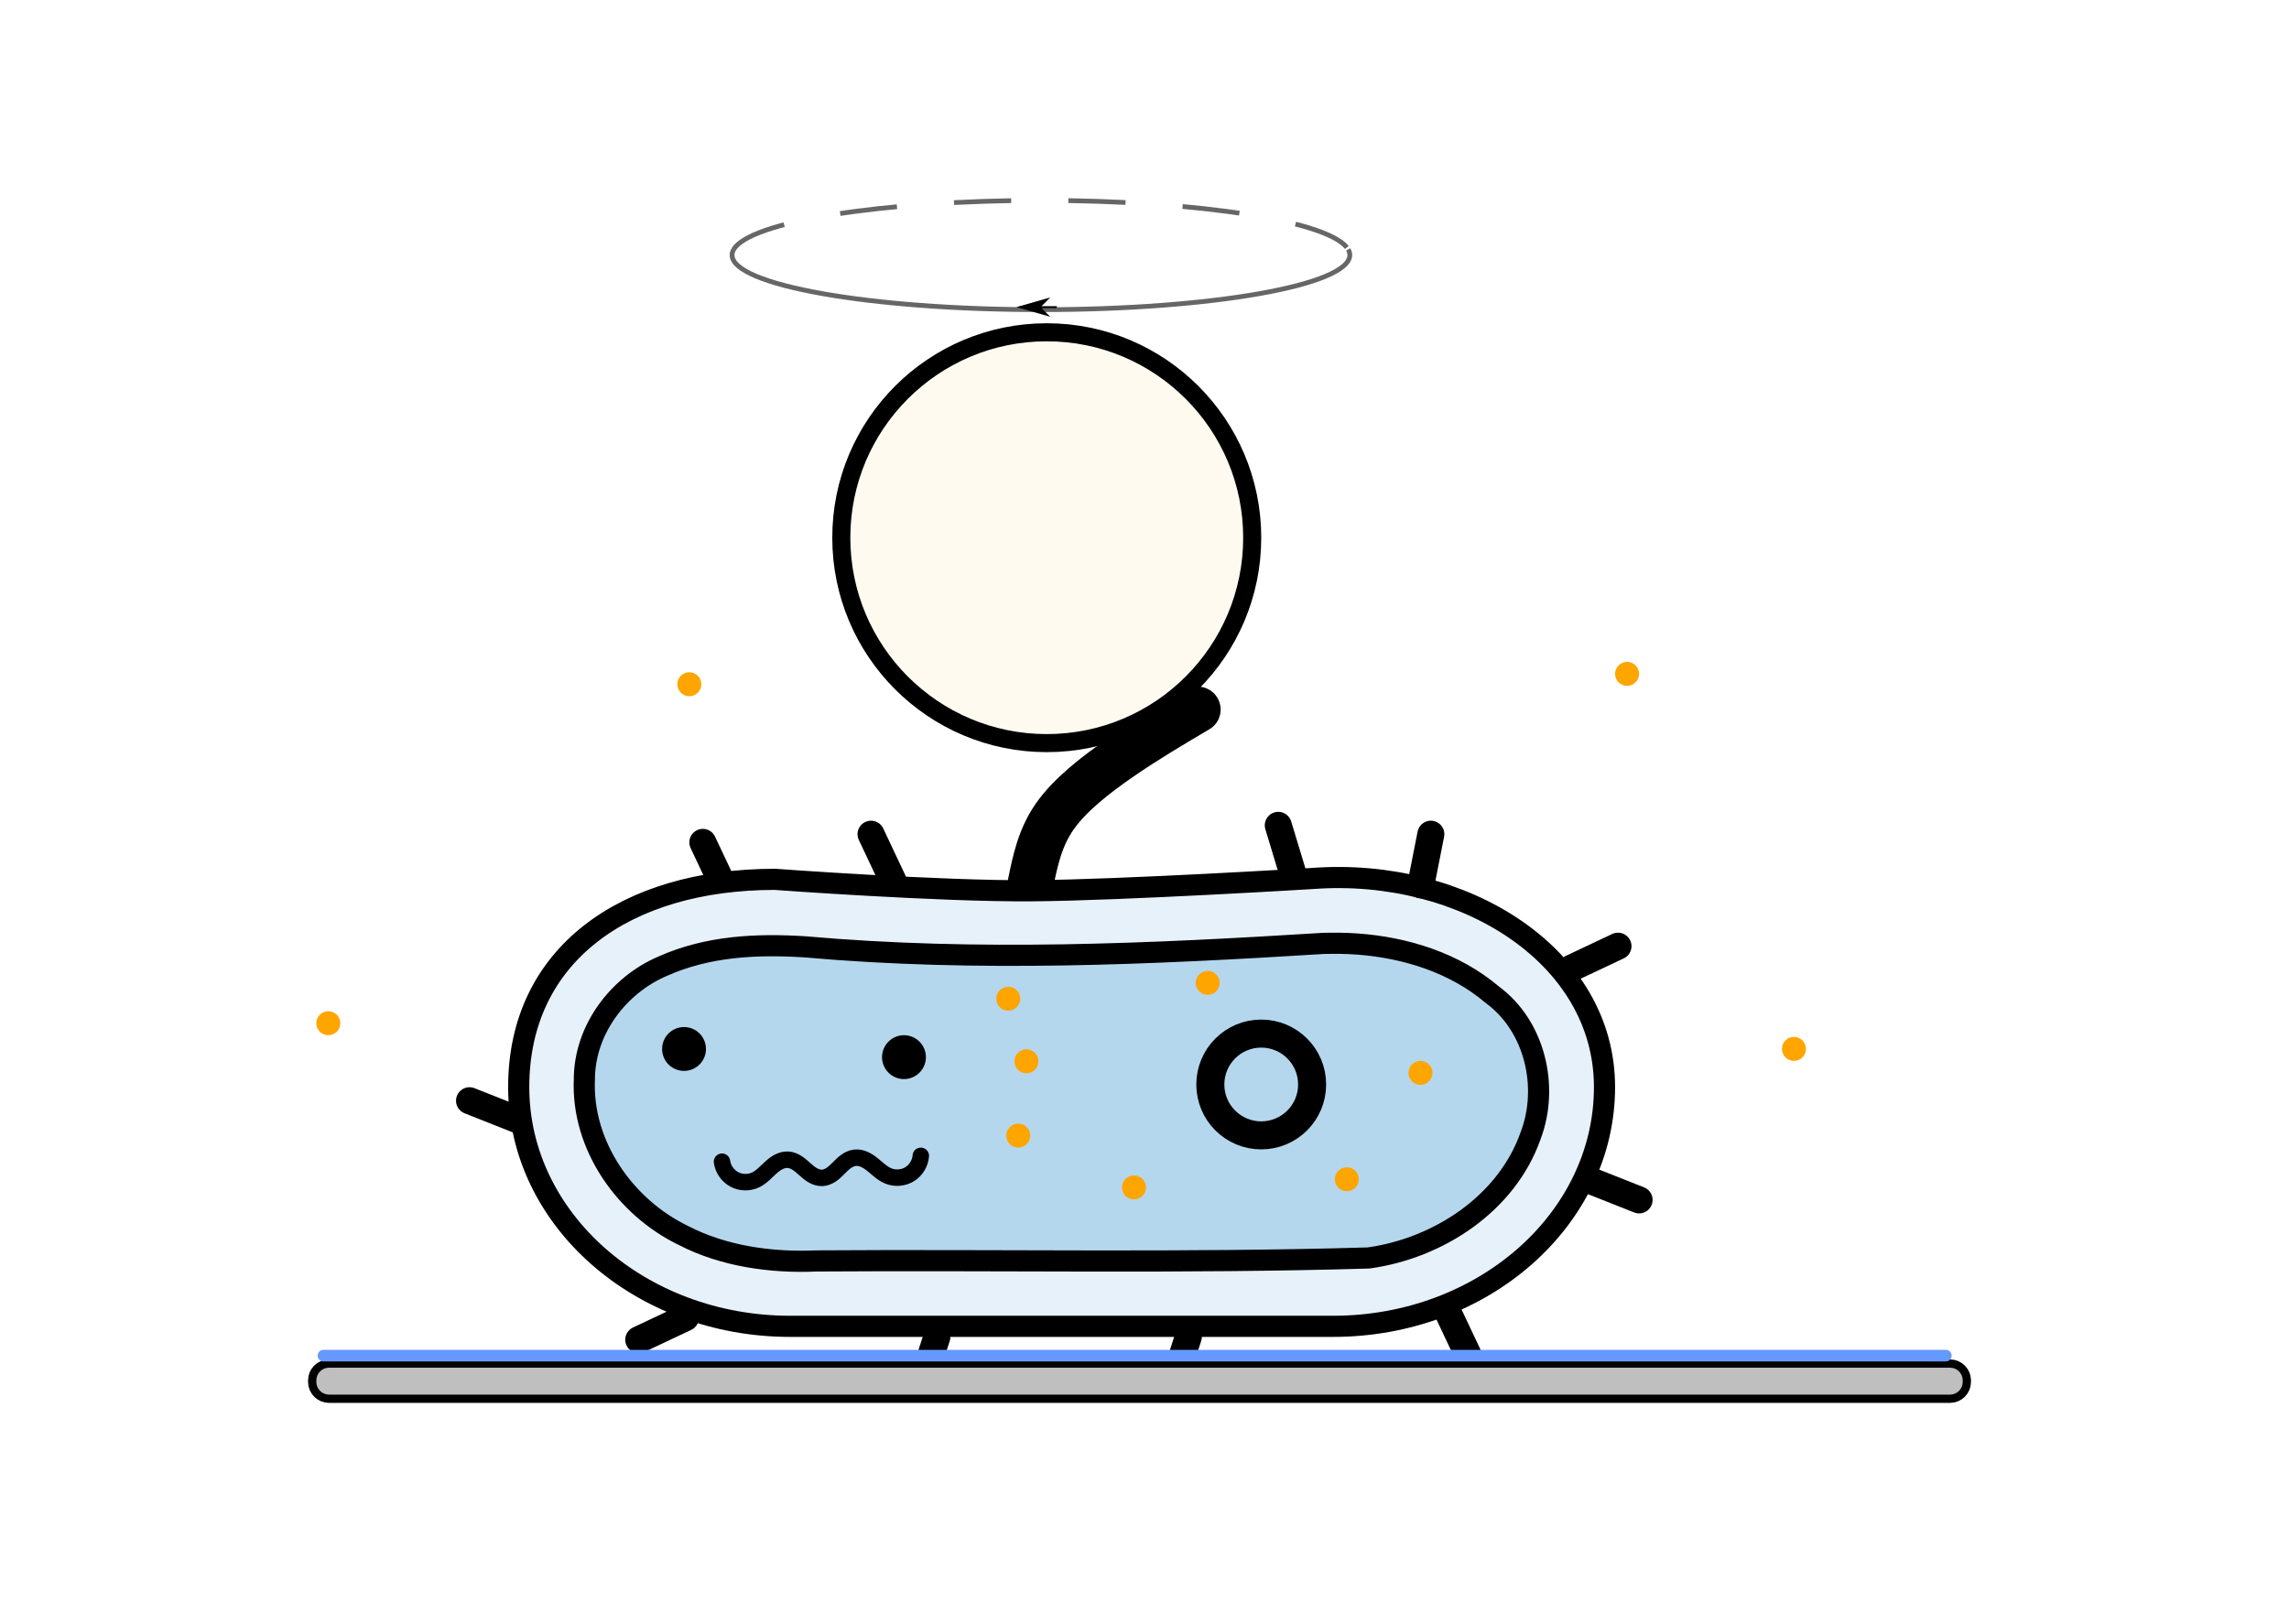
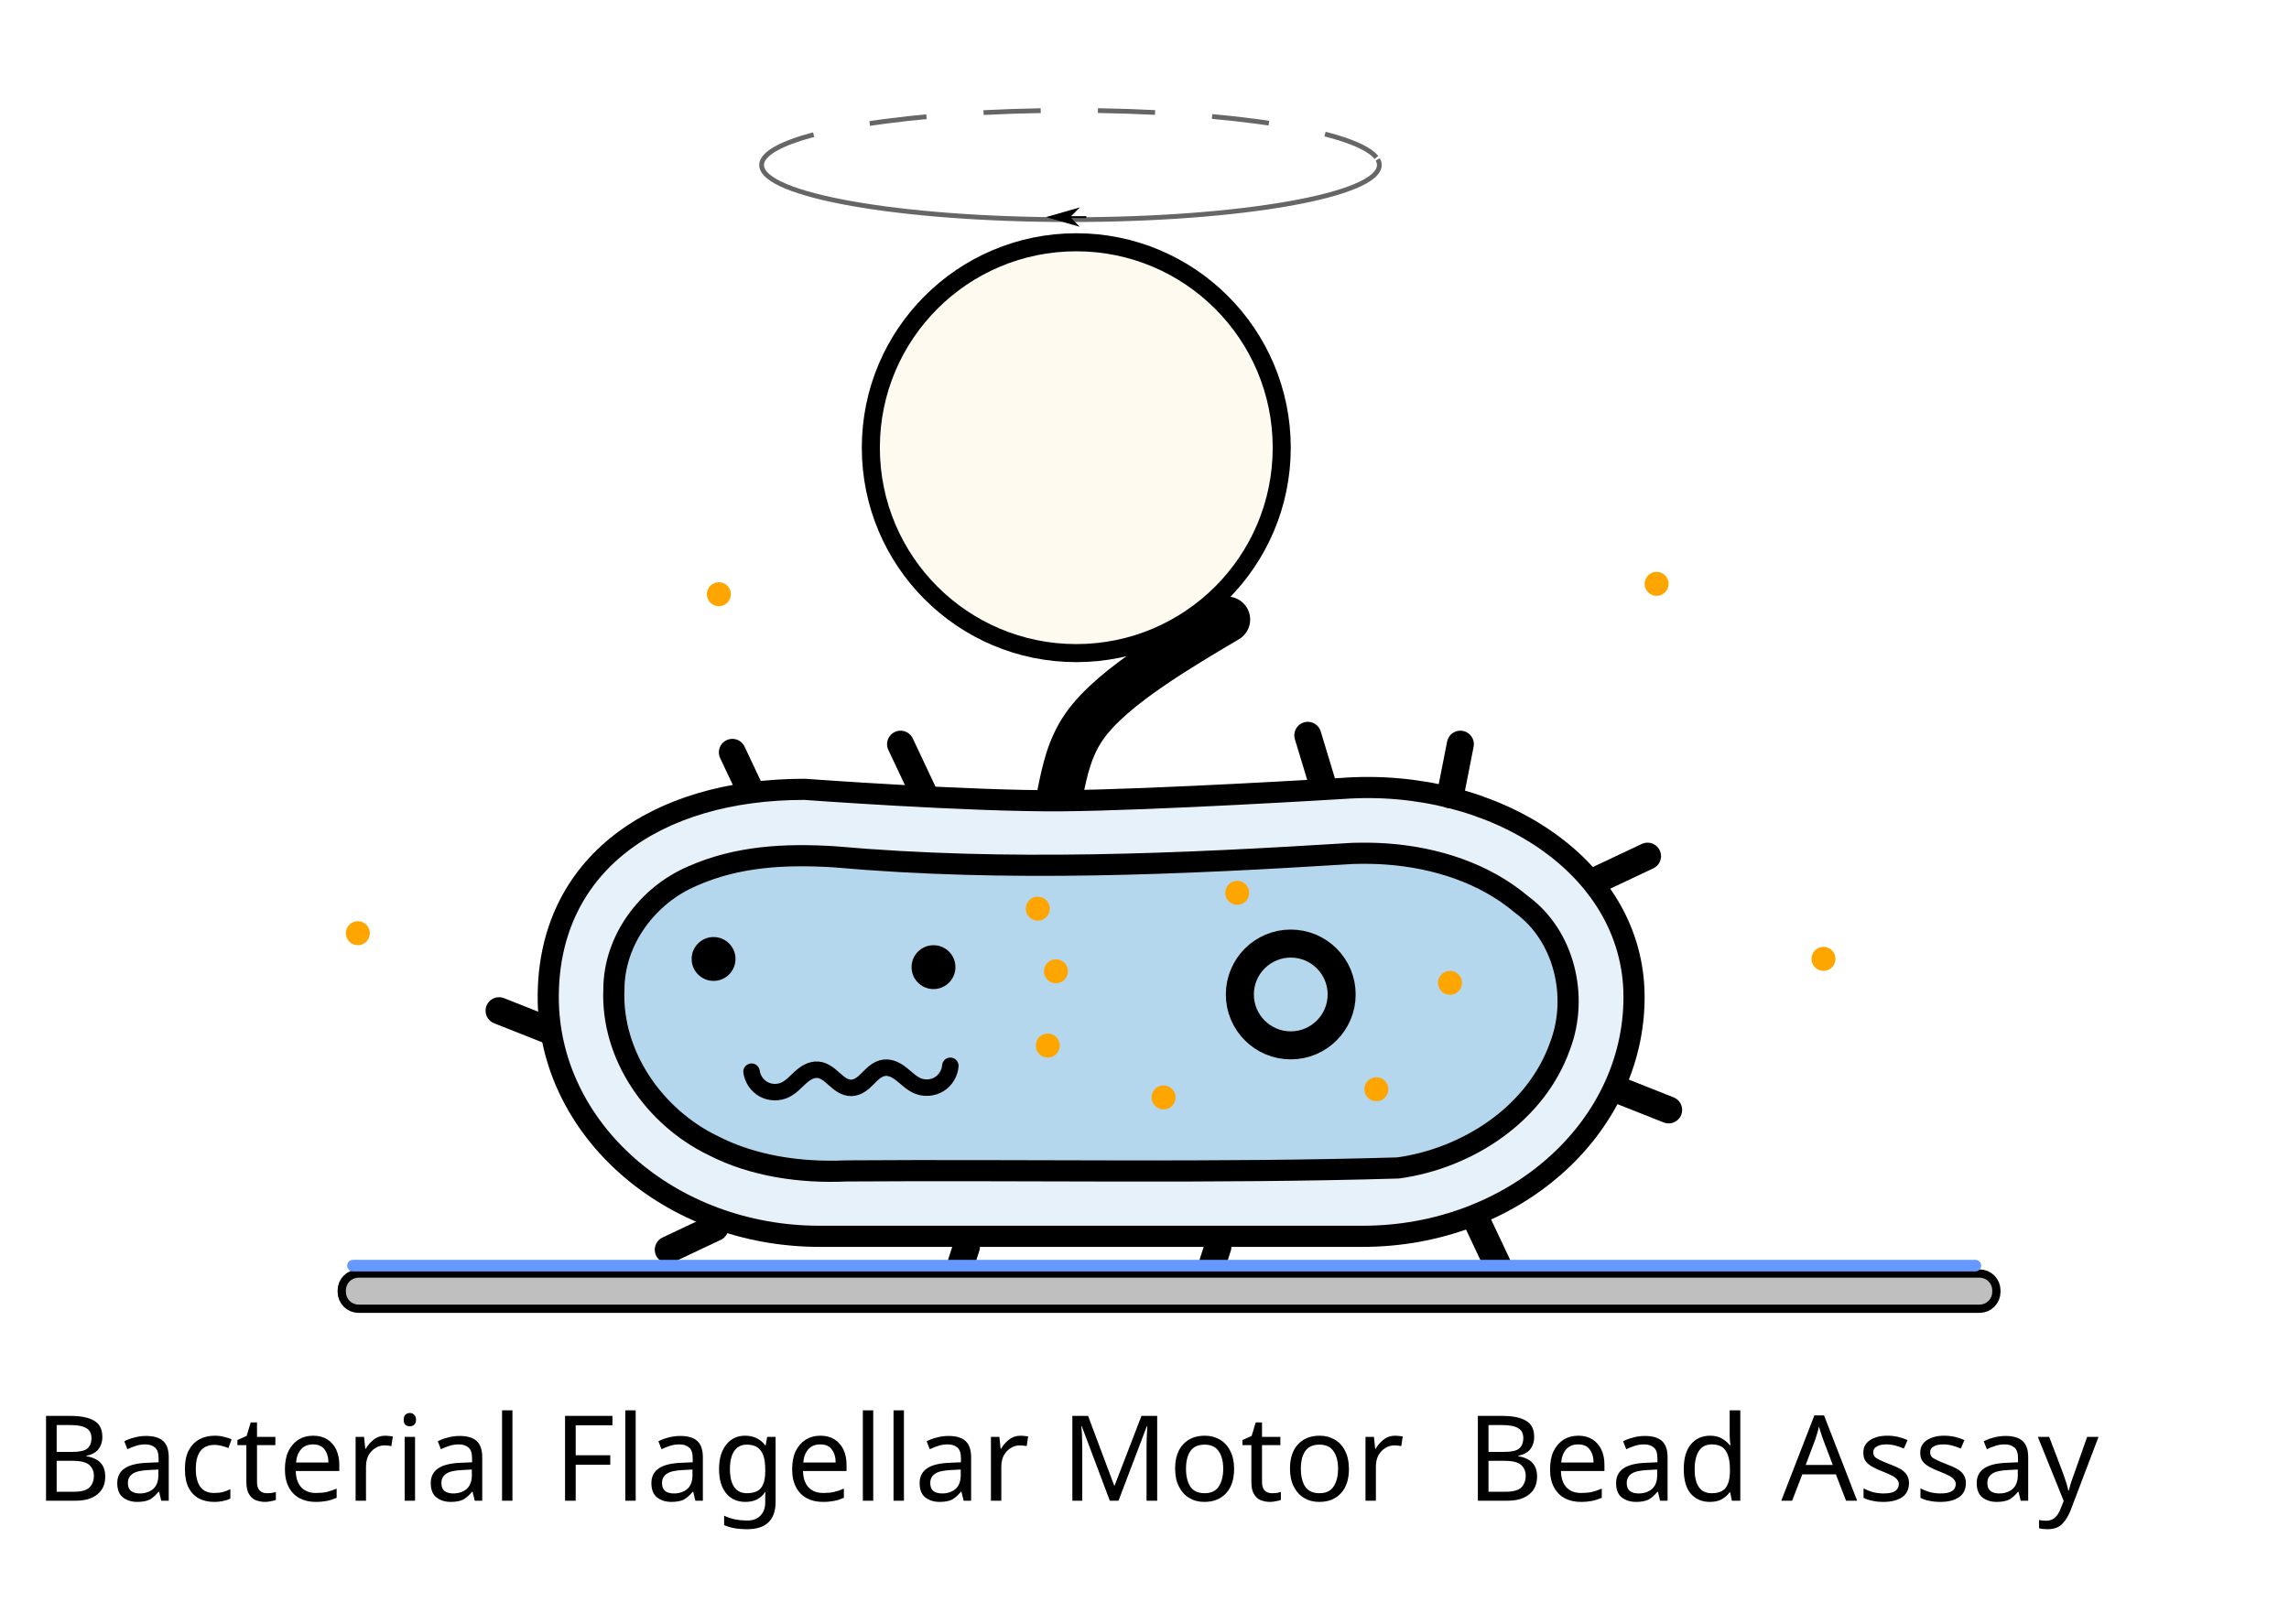
<svg xmlns="http://www.w3.org/2000/svg" width="148mm" height="105mm" viewBox="0 0 148 105" version="1.1" id="svg4129" xml:space="preserve">
  <defs id="defs4126">
    <marker style="overflow:visible" id="marker3788" refX="0" refY="0" orient="auto">
      <path transform="matrix(0.8,0,0,0.8,10,0)" style="fill:#000000;fill-opacity:1;fill-rule:evenodd;stroke:#000000;stroke-width:1pt;stroke-opacity:1" d="M 0,0 5,-5 -12.5,0 5,5 Z" id="path3786" />
    </marker>
    <clipPath clipPathUnits="userSpaceOnUse" id="clipPath3769">
      <a transform="matrix(0.5073097,0,0,0.759634,9.418933,-86.85322)" id="a3773" style="display:inline;fill:none;stroke:#000000;stroke-width:0.439;stroke-linecap:butt;stroke-linejoin:round;stroke-miterlimit:4;stroke-dasharray:none;stroke-opacity:1">
        <rect style="display:inline;opacity:1;fill:none;fill-opacity:1;fill-rule:evenodd;stroke:#000000;stroke-width:0.439;stroke-linecap:round;stroke-linejoin:round;stroke-miterlimit:4;stroke-dasharray:none;stroke-dashoffset:0;stroke-opacity:1;paint-order:stroke fill markers" id="rect3771" width="177.353" height="119.18" x="16.324" y="136.287" />
      </a>
    </clipPath>
    <marker style="overflow:visible" id="Arrow1Mend" refX="0" refY="0" orient="auto">
      <path transform="matrix(-0.4,0,0,-0.4,-4,0)" style="fill:context-stroke;fill-rule:evenodd;stroke:context-stroke;stroke-width:1pt" d="M 0,0 5,-5 -12.5,0 5,5 Z" id="path2521" />
    </marker>
    <marker style="overflow:visible" id="marker13817" refX="0" refY="0" orient="auto">
      <path transform="matrix(-0.4,0,0,-0.4,-4,0)" style="fill:context-stroke;fill-rule:evenodd;stroke:context-stroke;stroke-width:1pt" d="M 0,0 5,-5 -12.5,0 5,5 Z" id="path13815" />
    </marker>
  </defs>
  <g id="layer1">
-     <path style="fill:none;stroke:#000000;stroke-width:2.965;stroke-linecap:round;stroke-linejoin:miter;stroke-dasharray:none;stroke-opacity:1" d="m 66.637,57.114 c 0.303,-1.474 0.606,-2.948 1.565,-4.321 0.959,-1.373 2.612,-2.673 4.261,-3.808 1.649,-1.135 3.313,-2.118 4.977,-3.101" id="path15010" />
-     <path style="fill:none;stroke:#000000;stroke-width:1.745;stroke-linecap:round;stroke-linejoin:miter;stroke-dasharray:none;stroke-opacity:1" d="m 101.594,62.612 3.021,-1.425" id="path24943" />
-     <path style="fill:none;stroke:#000000;stroke-width:1.745;stroke-linecap:round;stroke-linejoin:miter;stroke-dasharray:none;stroke-opacity:1" d="m 102.875,76.366 3.105,1.23" id="path24967" />
-     <path style="fill:none;stroke:#000000;stroke-width:1.745;stroke-linecap:round;stroke-linejoin:miter;stroke-dasharray:none;stroke-opacity:1" d="m 93.501,84.608 1.425,3.021" id="path24991" />
-     <path style="fill:none;stroke:#000000;stroke-width:1.745;stroke-linecap:round;stroke-linejoin:miter;stroke-dasharray:none;stroke-opacity:1" d="M 76.835,86.45 75.81,89.629" id="path25015" />
-     <path style="fill:none;stroke:#000000;stroke-width:1.745;stroke-linecap:round;stroke-linejoin:miter;stroke-dasharray:none;stroke-opacity:1" d="m 44.32,85.212 -3.021,1.425" id="path25039" />
-     <path style="fill:none;stroke:#000000;stroke-width:1.745;stroke-linecap:round;stroke-linejoin:miter;stroke-dasharray:none;stroke-opacity:1" d="m 33.463,72.411 -3.105,-1.23" id="path25063" />
-     <path style="fill:none;stroke:#000000;stroke-width:1.745;stroke-linecap:round;stroke-linejoin:miter;stroke-dasharray:none;stroke-opacity:1" d="m 57.743,56.966 -1.425,-3.021" id="path25087" />
-     <path style="fill:none;stroke:#000000;stroke-width:1.745;stroke-linecap:round;stroke-linejoin:miter;stroke-dasharray:none;stroke-opacity:1" d="m 59.552,89.629 1.025,-3.179" id="path25111" />
-     <path style="fill:none;stroke:#000000;stroke-width:1.745;stroke-linecap:round;stroke-linejoin:miter;stroke-dasharray:none;stroke-opacity:1" d="m 46.868,57.495 -1.425,-3.021" id="path24921" />
-     <rect ry="0.822" y="88.445" x="20.453" height="1.743" width="106.451" id="rect873" style="fill:#bfbfbf;fill-opacity:1;fill-rule:evenodd;stroke:#000000;stroke-width:1.068;stroke-linecap:round;stroke-linejoin:bevel;stroke-miterlimit:4;stroke-dasharray:none;stroke-dashoffset:0;stroke-opacity:1;paint-order:stroke fill markers" />
-     <path style="opacity:0.6;fill:none;fill-opacity:1;stroke:#000000;stroke-width:0.308;stroke-linecap:butt;stroke-linejoin:round;stroke-miterlimit:4;stroke-dasharray:none;stroke-dashoffset:0;stroke-opacity:1;paint-order:fill markers stroke" d="m 87.17,16.13 a 19.971,3.533 0 0 1 0.105,0.362 v 0 a 19.971,3.533 0 0 1 -19.971,3.533 19.971,3.533 0 0 1 -19.971,-3.533 19.971,3.533 0 0 1 0.105,-0.362" id="path3891" />
-     <path style="opacity:0.6;fill:none;fill-opacity:1;stroke:#000000;stroke-width:0.308;stroke-linecap:butt;stroke-linejoin:round;stroke-miterlimit:4;stroke-dasharray:3.698, 3.698;stroke-dashoffset:0;stroke-opacity:1;paint-order:fill markers stroke" d="m 47.439,16.131 a 19.971,3.533 0 0 1 19.866,-3.171 19.971,3.533 0 0 1 19.866,3.171" id="ellipse3884" />
-     <path style="fill:none;stroke:#000000;stroke-width:0.123px;stroke-linecap:butt;stroke-linejoin:miter;stroke-opacity:1;marker-start:url(#marker3788)" d="m 65.96,19.86 c 0.79,0 1.58,0 2.37,0" id="path3911" />
-     <rect style="fill:#6699ff;fill-opacity:1;stroke:none;stroke-width:0.306;stroke-linecap:butt;stroke-linejoin:round;stroke-miterlimit:4;stroke-dasharray:none;stroke-dashoffset:0;stroke-opacity:1;paint-order:fill markers stroke" id="rect4538" width="105.65" height="0.748" x="20.537" y="87.293" ry="0.374" />
-     <circle style="fill:#fffaf0;fill-opacity:1;stroke:#000000;stroke-width:1.167;stroke-linecap:butt;stroke-linejoin:round;stroke-miterlimit:4;stroke-dasharray:none;stroke-dashoffset:0;stroke-opacity:1;paint-order:fill markers stroke" id="path4593" cx="67.68" cy="34.772" r="13.284" />
-     <path id="path16597" d="m 51.09,85.771 c -9.693,2e-5 -17.552,-6.926 -17.552,-15.471 3e-5,-8.544 6.876,-13.435 16.569,-13.435 0,0 10.659,0.786 16.625,0.739 5.933,-0.047 18.181,-0.798 18.181,-0.798 9.668,-0.701 18.83,4.95 18.83,13.494 0,8.544 -7.858,15.471 -17.552,15.471 z" style="display:inline;fill:#e6f1f9;fill-opacity:1;fill-rule:evenodd;stroke:#000000;stroke-width:1.367;stroke-linecap:round;stroke-linejoin:round;stroke-miterlimit:4;stroke-dasharray:none;stroke-dashoffset:0;stroke-opacity:1;paint-order:normal" />
-     <path id="path17408" style="display:inline;fill:#b4d7ee;fill-opacity:1;fill-rule:evenodd;stroke:#000000;stroke-width:1.367;stroke-linecap:round;stroke-linejoin:round;stroke-miterlimit:4;stroke-dasharray:none;stroke-dashoffset:0;stroke-opacity:1;paint-order:normal" d="m 85.565,61.008 c -11.158,0.693 -22.375,1.211 -33.532,0.22 -3.143,-0.195 -6.273,-0.045 -9.183,1.253 -2.888,1.23 -5.066,4.138 -5.067,7.326 -0.185,4.274 2.64,8.277 6.42,10.096 2.572,1.331 5.667,1.772 8.598,1.639 11.895,-0.084 23.796,0.161 35.687,-0.192 4.509,-0.625 8.932,-3.505 10.481,-7.92 1.191,-3.146 0.279,-7.081 -2.486,-9.107 -2.434,-2.066 -5.613,-3.047 -8.71,-3.274 -0.735,-0.054 -1.472,-0.06 -2.209,-0.041 z" />
-     <circle style="fill:#000000;fill-rule:evenodd;stroke:none;stroke-width:0.497;stroke-linecap:round;stroke-linejoin:round;stroke-dasharray:none;paint-order:stroke fill markers" id="circle17476" cx="58.448" cy="68.364" r="1.418" />
-     <circle style="fill:#000000;fill-rule:evenodd;stroke:none;stroke-width:0.497;stroke-linecap:round;stroke-linejoin:round;stroke-dasharray:none;paint-order:stroke fill markers" id="circle19258" cx="44.228" cy="67.835" r="1.418" />
-     <path style="fill:none;stroke:#000000;stroke-width:1.065;stroke-linecap:round;stroke-linejoin:miter;stroke-dasharray:none;stroke-opacity:1" d="m 46.683,75.124 c 0.064,0.476 0.367,0.915 0.79,1.143 0.423,0.228 0.956,0.24 1.389,0.031 0.381,-0.184 0.666,-0.514 0.98,-0.797 0.157,-0.141 0.325,-0.274 0.514,-0.368 0.189,-0.095 0.401,-0.151 0.612,-0.135 0.21,0.016 0.41,0.104 0.586,0.219 0.177,0.115 0.333,0.258 0.491,0.399 0.157,0.14 0.318,0.279 0.501,0.385 0.182,0.106 0.39,0.177 0.601,0.171 0.211,-0.006 0.414,-0.09 0.59,-0.206 0.176,-0.116 0.328,-0.265 0.477,-0.414 0.149,-0.149 0.297,-0.301 0.466,-0.427 0.169,-0.125 0.364,-0.224 0.573,-0.253 0.209,-0.029 0.424,0.015 0.619,0.098 0.194,0.083 0.37,0.205 0.535,0.337 0.33,0.264 0.634,0.577 1.025,0.738 0.444,0.183 0.975,0.14 1.384,-0.113 0.409,-0.252 0.685,-0.708 0.721,-1.187" id="path19418" />
-     <circle style="fill:none;fill-rule:evenodd;stroke:#000000;stroke-width:1.812;stroke-linecap:round;stroke-linejoin:round;stroke-dasharray:none;paint-order:stroke fill markers" id="path19564" cx="81.547" cy="70.131" r="3.291" />
-     <circle style="fill:#ffa500;fill-rule:evenodd;stroke:none;stroke-width:0.272;stroke-linecap:round;stroke-linejoin:round;stroke-dasharray:none;paint-order:stroke fill markers" id="circle26045" cx="115.992" cy="67.829" r="0.776" />
-     <circle style="fill:#ffa500;fill-rule:evenodd;stroke:none;stroke-width:0.272;stroke-linecap:round;stroke-linejoin:round;stroke-dasharray:none;paint-order:stroke fill markers" id="circle26047" cx="44.57" cy="44.247" r="0.776" />
-     <circle style="fill:#ffa500;fill-rule:evenodd;stroke:none;stroke-width:0.272;stroke-linecap:round;stroke-linejoin:round;stroke-dasharray:none;paint-order:stroke fill markers" id="circle26049" cx="21.228" cy="66.17" r="0.776" />
-     <circle style="fill:#ffa500;fill-rule:evenodd;stroke:none;stroke-width:0.272;stroke-linecap:round;stroke-linejoin:round;stroke-dasharray:none;paint-order:stroke fill markers" id="circle26051" cx="65.837" cy="73.436" r="0.776" />
-     <circle style="fill:#ffa500;fill-rule:evenodd;stroke:none;stroke-width:0.272;stroke-linecap:round;stroke-linejoin:round;stroke-dasharray:none;paint-order:stroke fill markers" id="circle26053" cx="66.366" cy="68.631" r="0.776" />
-     <circle style="fill:#ffa500;fill-rule:evenodd;stroke:none;stroke-width:0.272;stroke-linecap:round;stroke-linejoin:round;stroke-dasharray:none;paint-order:stroke fill markers" id="circle26055" cx="65.191" cy="64.583" r="0.776" />
-     <circle style="fill:#ffa500;fill-rule:evenodd;stroke:none;stroke-width:0.272;stroke-linecap:round;stroke-linejoin:round;stroke-dasharray:none;paint-order:stroke fill markers" id="circle26057" cx="105.203" cy="43.578" r="0.776" />
-     <circle style="fill:#ffa500;fill-rule:evenodd;stroke:none;stroke-width:0.272;stroke-linecap:round;stroke-linejoin:round;stroke-dasharray:none;paint-order:stroke fill markers" id="circle26059" cx="78.085" cy="63.56" r="0.776" />
-     <circle style="fill:#ffa500;fill-rule:evenodd;stroke:none;stroke-width:0.272;stroke-linecap:round;stroke-linejoin:round;stroke-dasharray:none;paint-order:stroke fill markers" id="circle26061" cx="91.843" cy="69.381" r="0.776" />
-     <circle style="fill:#ffa500;fill-rule:evenodd;stroke:none;stroke-width:0.272;stroke-linecap:round;stroke-linejoin:round;stroke-dasharray:none;paint-order:stroke fill markers" id="circle26063" cx="87.081" cy="76.26" r="0.776" />
-     <circle style="fill:#ffa500;fill-rule:evenodd;stroke:none;stroke-width:0.272;stroke-linecap:round;stroke-linejoin:round;stroke-dasharray:none;paint-order:stroke fill markers" id="circle26065" cx="73.322" cy="76.789" r="0.776" />
-     <path style="fill:none;stroke:#000000;stroke-width:1.745;stroke-linecap:round;stroke-linejoin:miter;stroke-dasharray:none;stroke-opacity:1" d="m 91.868,57.222 0.646,-3.277" id="path26155" />
-     <path style="fill:none;stroke:#000000;stroke-width:1.745;stroke-linecap:round;stroke-linejoin:miter;stroke-dasharray:none;stroke-opacity:1" d="m 83.617,56.569 -0.968,-3.197" id="path26179" />
+     <g id="g1110" transform="translate(1.909399,-5.820834)">
+       <path style="fill:none;stroke:#000000;stroke-width:2.965;stroke-linecap:round;stroke-linejoin:miter;stroke-dasharray:none;stroke-opacity:1" d="m 66.637,57.114 c 0.303,-1.474 0.606,-2.948 1.565,-4.321 0.959,-1.373 2.612,-2.673 4.261,-3.808 1.649,-1.135 3.313,-2.118 4.977,-3.101" id="path15010" />
+       <path style="fill:none;stroke:#000000;stroke-width:1.745;stroke-linecap:round;stroke-linejoin:miter;stroke-dasharray:none;stroke-opacity:1" d="m 101.594,62.612 3.021,-1.425" id="path24943" />
+       <path style="fill:none;stroke:#000000;stroke-width:1.745;stroke-linecap:round;stroke-linejoin:miter;stroke-dasharray:none;stroke-opacity:1" d="m 102.875,76.366 3.105,1.23" id="path24967" />
+       <path style="fill:none;stroke:#000000;stroke-width:1.745;stroke-linecap:round;stroke-linejoin:miter;stroke-dasharray:none;stroke-opacity:1" d="m 93.501,84.608 1.425,3.021" id="path24991" />
+       <path style="fill:none;stroke:#000000;stroke-width:1.745;stroke-linecap:round;stroke-linejoin:miter;stroke-dasharray:none;stroke-opacity:1" d="M 76.835,86.45 75.81,89.629" id="path25015" />
+       <path style="fill:none;stroke:#000000;stroke-width:1.745;stroke-linecap:round;stroke-linejoin:miter;stroke-dasharray:none;stroke-opacity:1" d="m 44.32,85.212 -3.021,1.425" id="path25039" />
+       <path style="fill:none;stroke:#000000;stroke-width:1.745;stroke-linecap:round;stroke-linejoin:miter;stroke-dasharray:none;stroke-opacity:1" d="m 33.463,72.411 -3.105,-1.23" id="path25063" />
+       <path style="fill:none;stroke:#000000;stroke-width:1.745;stroke-linecap:round;stroke-linejoin:miter;stroke-dasharray:none;stroke-opacity:1" d="m 57.743,56.966 -1.425,-3.021" id="path25087" />
+       <path style="fill:none;stroke:#000000;stroke-width:1.745;stroke-linecap:round;stroke-linejoin:miter;stroke-dasharray:none;stroke-opacity:1" d="m 59.552,89.629 1.025,-3.179" id="path25111" />
+       <path style="fill:none;stroke:#000000;stroke-width:1.745;stroke-linecap:round;stroke-linejoin:miter;stroke-dasharray:none;stroke-opacity:1" d="m 46.868,57.495 -1.425,-3.021" id="path24921" />
+       <rect ry="0.822" y="88.445" x="20.453" height="1.743" width="106.451" id="rect873" style="fill:#bfbfbf;fill-opacity:1;fill-rule:evenodd;stroke:#000000;stroke-width:1.068;stroke-linecap:round;stroke-linejoin:bevel;stroke-miterlimit:4;stroke-dasharray:none;stroke-dashoffset:0;stroke-opacity:1;paint-order:stroke fill markers" />
+       <path style="opacity:0.6;fill:none;fill-opacity:1;stroke:#000000;stroke-width:0.308;stroke-linecap:butt;stroke-linejoin:round;stroke-miterlimit:4;stroke-dasharray:none;stroke-dashoffset:0;stroke-opacity:1;paint-order:fill markers stroke" d="m 87.17,16.13 a 19.971,3.533 0 0 1 0.105,0.362 v 0 a 19.971,3.533 0 0 1 -19.971,3.533 19.971,3.533 0 0 1 -19.971,-3.533 19.971,3.533 0 0 1 0.105,-0.362" id="path3891" />
+       <path style="opacity:0.6;fill:none;fill-opacity:1;stroke:#000000;stroke-width:0.308;stroke-linecap:butt;stroke-linejoin:round;stroke-miterlimit:4;stroke-dasharray:3.698, 3.698;stroke-dashoffset:0;stroke-opacity:1;paint-order:fill markers stroke" d="m 47.439,16.131 a 19.971,3.533 0 0 1 19.866,-3.171 19.971,3.533 0 0 1 19.866,3.171" id="ellipse3884" />
+       <path style="fill:none;stroke:#000000;stroke-width:0.123px;stroke-linecap:butt;stroke-linejoin:miter;stroke-opacity:1;marker-start:url(#marker3788)" d="m 65.96,19.86 c 0.79,0 1.58,0 2.37,0" id="path3911" />
+       <rect style="fill:#6699ff;fill-opacity:1;stroke:none;stroke-width:0.306;stroke-linecap:butt;stroke-linejoin:round;stroke-miterlimit:4;stroke-dasharray:none;stroke-dashoffset:0;stroke-opacity:1;paint-order:fill markers stroke" id="rect4538" width="105.65" height="0.748" x="20.537" y="87.293" ry="0.374" />
+       <circle style="fill:#fffaf0;fill-opacity:1;stroke:#000000;stroke-width:1.167;stroke-linecap:butt;stroke-linejoin:round;stroke-miterlimit:4;stroke-dasharray:none;stroke-dashoffset:0;stroke-opacity:1;paint-order:fill markers stroke" id="path4593" cx="67.68" cy="34.772" r="13.284" />
+       <path id="path16597" d="m 51.09,85.771 c -9.693,2e-5 -17.552,-6.926 -17.552,-15.471 3e-5,-8.544 6.876,-13.435 16.569,-13.435 0,0 10.659,0.786 16.625,0.739 5.933,-0.047 18.181,-0.798 18.181,-0.798 9.668,-0.701 18.83,4.95 18.83,13.494 0,8.544 -7.858,15.471 -17.552,15.471 z" style="display:inline;fill:#e6f1f9;fill-opacity:1;fill-rule:evenodd;stroke:#000000;stroke-width:1.367;stroke-linecap:round;stroke-linejoin:round;stroke-miterlimit:4;stroke-dasharray:none;stroke-dashoffset:0;stroke-opacity:1;paint-order:normal" />
+       <path id="path17408" style="display:inline;fill:#b4d7ee;fill-opacity:1;fill-rule:evenodd;stroke:#000000;stroke-width:1.367;stroke-linecap:round;stroke-linejoin:round;stroke-miterlimit:4;stroke-dasharray:none;stroke-dashoffset:0;stroke-opacity:1;paint-order:normal" d="m 85.565,61.008 c -11.158,0.693 -22.375,1.211 -33.532,0.22 -3.143,-0.195 -6.273,-0.045 -9.183,1.253 -2.888,1.23 -5.066,4.138 -5.067,7.326 -0.185,4.274 2.64,8.277 6.42,10.096 2.572,1.331 5.667,1.772 8.598,1.639 11.895,-0.084 23.796,0.161 35.687,-0.192 4.509,-0.625 8.932,-3.505 10.481,-7.92 1.191,-3.146 0.279,-7.081 -2.486,-9.107 -2.434,-2.066 -5.613,-3.047 -8.71,-3.274 -0.735,-0.054 -1.472,-0.06 -2.209,-0.041 z" />
+       <circle style="fill:#000000;fill-rule:evenodd;stroke:none;stroke-width:0.497;stroke-linecap:round;stroke-linejoin:round;stroke-dasharray:none;paint-order:stroke fill markers" id="circle17476" cx="58.448" cy="68.364" r="1.418" />
+       <circle style="fill:#000000;fill-rule:evenodd;stroke:none;stroke-width:0.497;stroke-linecap:round;stroke-linejoin:round;stroke-dasharray:none;paint-order:stroke fill markers" id="circle19258" cx="44.228" cy="67.835" r="1.418" />
+       <path style="fill:none;stroke:#000000;stroke-width:1.065;stroke-linecap:round;stroke-linejoin:miter;stroke-dasharray:none;stroke-opacity:1" d="m 46.683,75.124 c 0.064,0.476 0.367,0.915 0.79,1.143 0.423,0.228 0.956,0.24 1.389,0.031 0.381,-0.184 0.666,-0.514 0.98,-0.797 0.157,-0.141 0.325,-0.274 0.514,-0.368 0.189,-0.095 0.401,-0.151 0.612,-0.135 0.21,0.016 0.41,0.104 0.586,0.219 0.177,0.115 0.333,0.258 0.491,0.399 0.157,0.14 0.318,0.279 0.501,0.385 0.182,0.106 0.39,0.177 0.601,0.171 0.211,-0.006 0.414,-0.09 0.59,-0.206 0.176,-0.116 0.328,-0.265 0.477,-0.414 0.149,-0.149 0.297,-0.301 0.466,-0.427 0.169,-0.125 0.364,-0.224 0.573,-0.253 0.209,-0.029 0.424,0.015 0.619,0.098 0.194,0.083 0.37,0.205 0.535,0.337 0.33,0.264 0.634,0.577 1.025,0.738 0.444,0.183 0.975,0.14 1.384,-0.113 0.409,-0.252 0.685,-0.708 0.721,-1.187" id="path19418" />
+       <circle style="fill:none;fill-rule:evenodd;stroke:#000000;stroke-width:1.812;stroke-linecap:round;stroke-linejoin:round;stroke-dasharray:none;paint-order:stroke fill markers" id="path19564" cx="81.547" cy="70.131" r="3.291" />
+       <circle style="fill:#ffa500;fill-rule:evenodd;stroke:none;stroke-width:0.272;stroke-linecap:round;stroke-linejoin:round;stroke-dasharray:none;paint-order:stroke fill markers" id="circle26045" cx="115.992" cy="67.829" r="0.776" />
+       <circle style="fill:#ffa500;fill-rule:evenodd;stroke:none;stroke-width:0.272;stroke-linecap:round;stroke-linejoin:round;stroke-dasharray:none;paint-order:stroke fill markers" id="circle26047" cx="44.57" cy="44.247" r="0.776" />
+       <circle style="fill:#ffa500;fill-rule:evenodd;stroke:none;stroke-width:0.272;stroke-linecap:round;stroke-linejoin:round;stroke-dasharray:none;paint-order:stroke fill markers" id="circle26049" cx="21.228" cy="66.17" r="0.776" />
+       <circle style="fill:#ffa500;fill-rule:evenodd;stroke:none;stroke-width:0.272;stroke-linecap:round;stroke-linejoin:round;stroke-dasharray:none;paint-order:stroke fill markers" id="circle26051" cx="65.837" cy="73.436" r="0.776" />
+       <circle style="fill:#ffa500;fill-rule:evenodd;stroke:none;stroke-width:0.272;stroke-linecap:round;stroke-linejoin:round;stroke-dasharray:none;paint-order:stroke fill markers" id="circle26053" cx="66.366" cy="68.631" r="0.776" />
+       <circle style="fill:#ffa500;fill-rule:evenodd;stroke:none;stroke-width:0.272;stroke-linecap:round;stroke-linejoin:round;stroke-dasharray:none;paint-order:stroke fill markers" id="circle26055" cx="65.191" cy="64.583" r="0.776" />
+       <circle style="fill:#ffa500;fill-rule:evenodd;stroke:none;stroke-width:0.272;stroke-linecap:round;stroke-linejoin:round;stroke-dasharray:none;paint-order:stroke fill markers" id="circle26057" cx="105.203" cy="43.578" r="0.776" />
+       <circle style="fill:#ffa500;fill-rule:evenodd;stroke:none;stroke-width:0.272;stroke-linecap:round;stroke-linejoin:round;stroke-dasharray:none;paint-order:stroke fill markers" id="circle26059" cx="78.085" cy="63.56" r="0.776" />
+       <circle style="fill:#ffa500;fill-rule:evenodd;stroke:none;stroke-width:0.272;stroke-linecap:round;stroke-linejoin:round;stroke-dasharray:none;paint-order:stroke fill markers" id="circle26061" cx="91.843" cy="69.381" r="0.776" />
+       <circle style="fill:#ffa500;fill-rule:evenodd;stroke:none;stroke-width:0.272;stroke-linecap:round;stroke-linejoin:round;stroke-dasharray:none;paint-order:stroke fill markers" id="circle26063" cx="87.081" cy="76.26" r="0.776" />
+       <circle style="fill:#ffa500;fill-rule:evenodd;stroke:none;stroke-width:0.272;stroke-linecap:round;stroke-linejoin:round;stroke-dasharray:none;paint-order:stroke fill markers" id="circle26065" cx="73.322" cy="76.789" r="0.776" />
+       <path style="fill:none;stroke:#000000;stroke-width:1.745;stroke-linecap:round;stroke-linejoin:miter;stroke-dasharray:none;stroke-opacity:1" d="m 91.868,57.222 0.646,-3.277" id="path26155" />
+       <path style="fill:none;stroke:#000000;stroke-width:1.745;stroke-linecap:round;stroke-linejoin:miter;stroke-dasharray:none;stroke-opacity:1" d="m 83.617,56.569 -0.968,-3.197" id="path26179" />
+     </g>
+     <text xml:space="preserve" style="font-size:7.687px;line-height:1.25;font-family:sans-serif;-inkscape-font-specification:'sans-serif, Normal';text-align:center;letter-spacing:0px;word-spacing:0px;writing-mode:lr-tb;text-anchor:middle;stroke-width:0.24" x="73.949" y="97.049" id="text969">
+       <tspan id="tspan967" x="73.949" y="97.049" style="font-style:normal;font-variant:normal;font-weight:normal;font-stretch:normal;font-size:7.687px;font-family:'Cooper Black';-inkscape-font-specification:'Cooper Black, ';stroke-width:0.24">Bacterial Flagellar Motor  Bead Assay</tspan>
+     </text>
  </g>
</svg>
